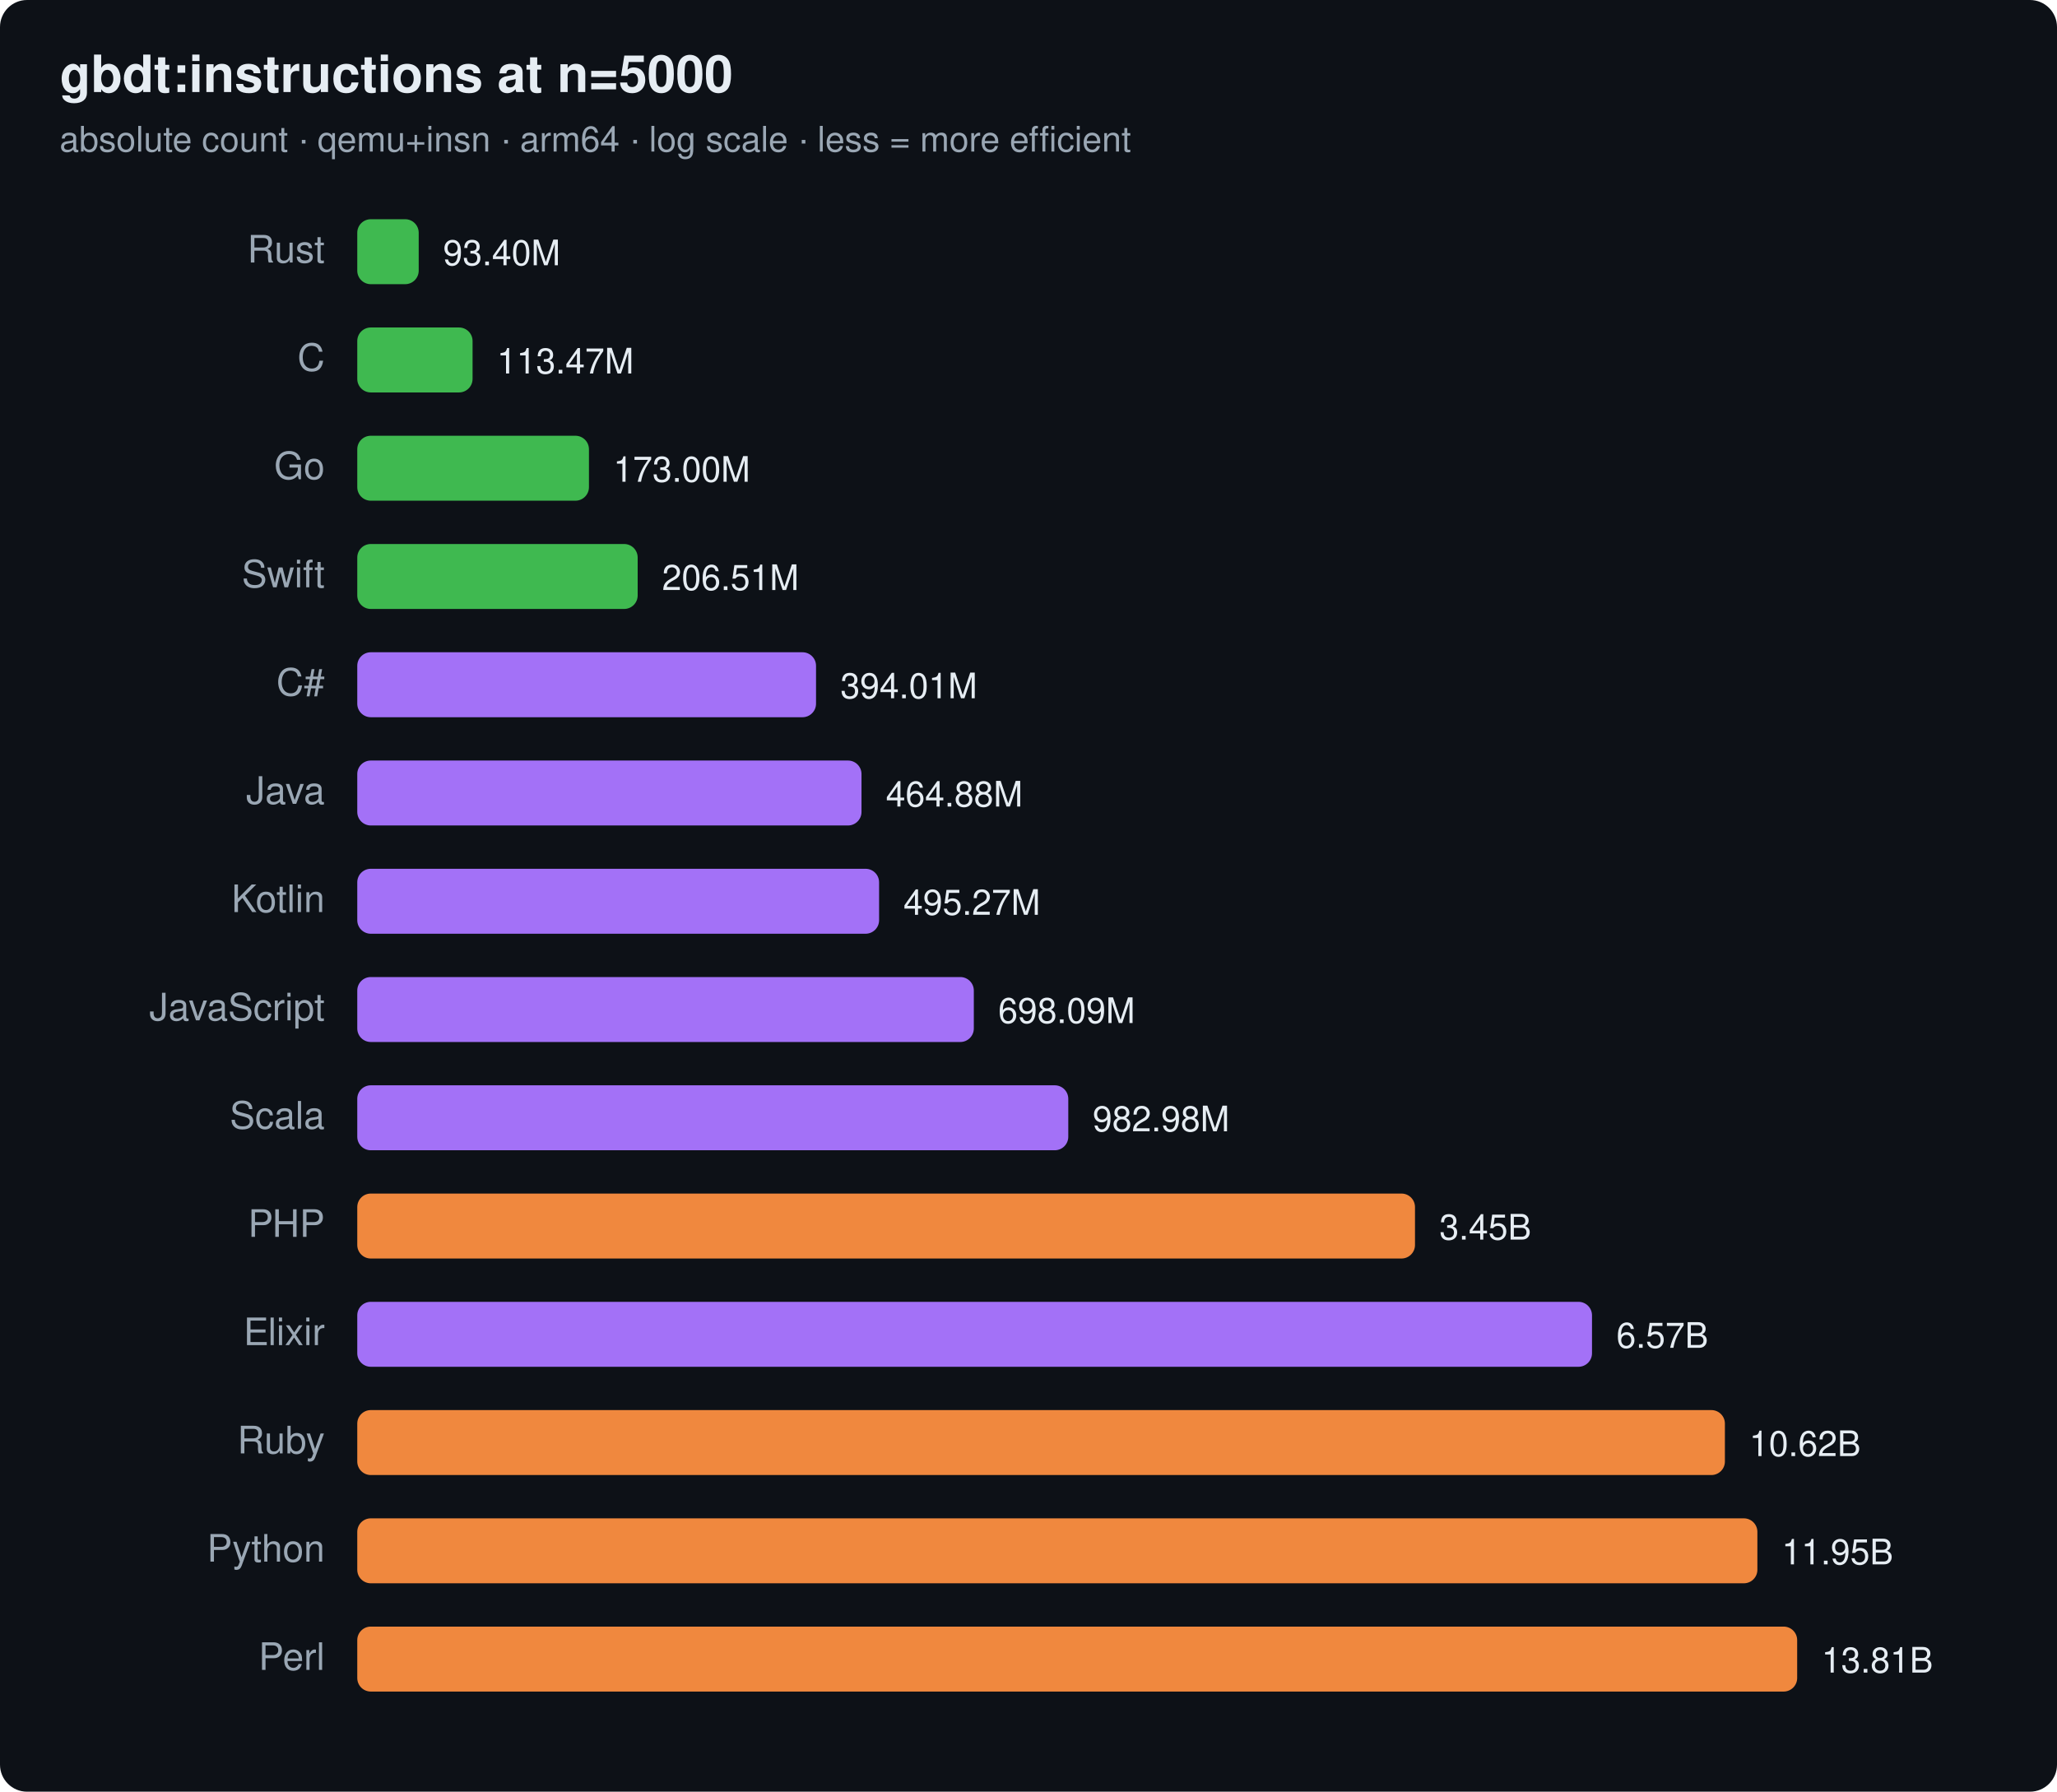
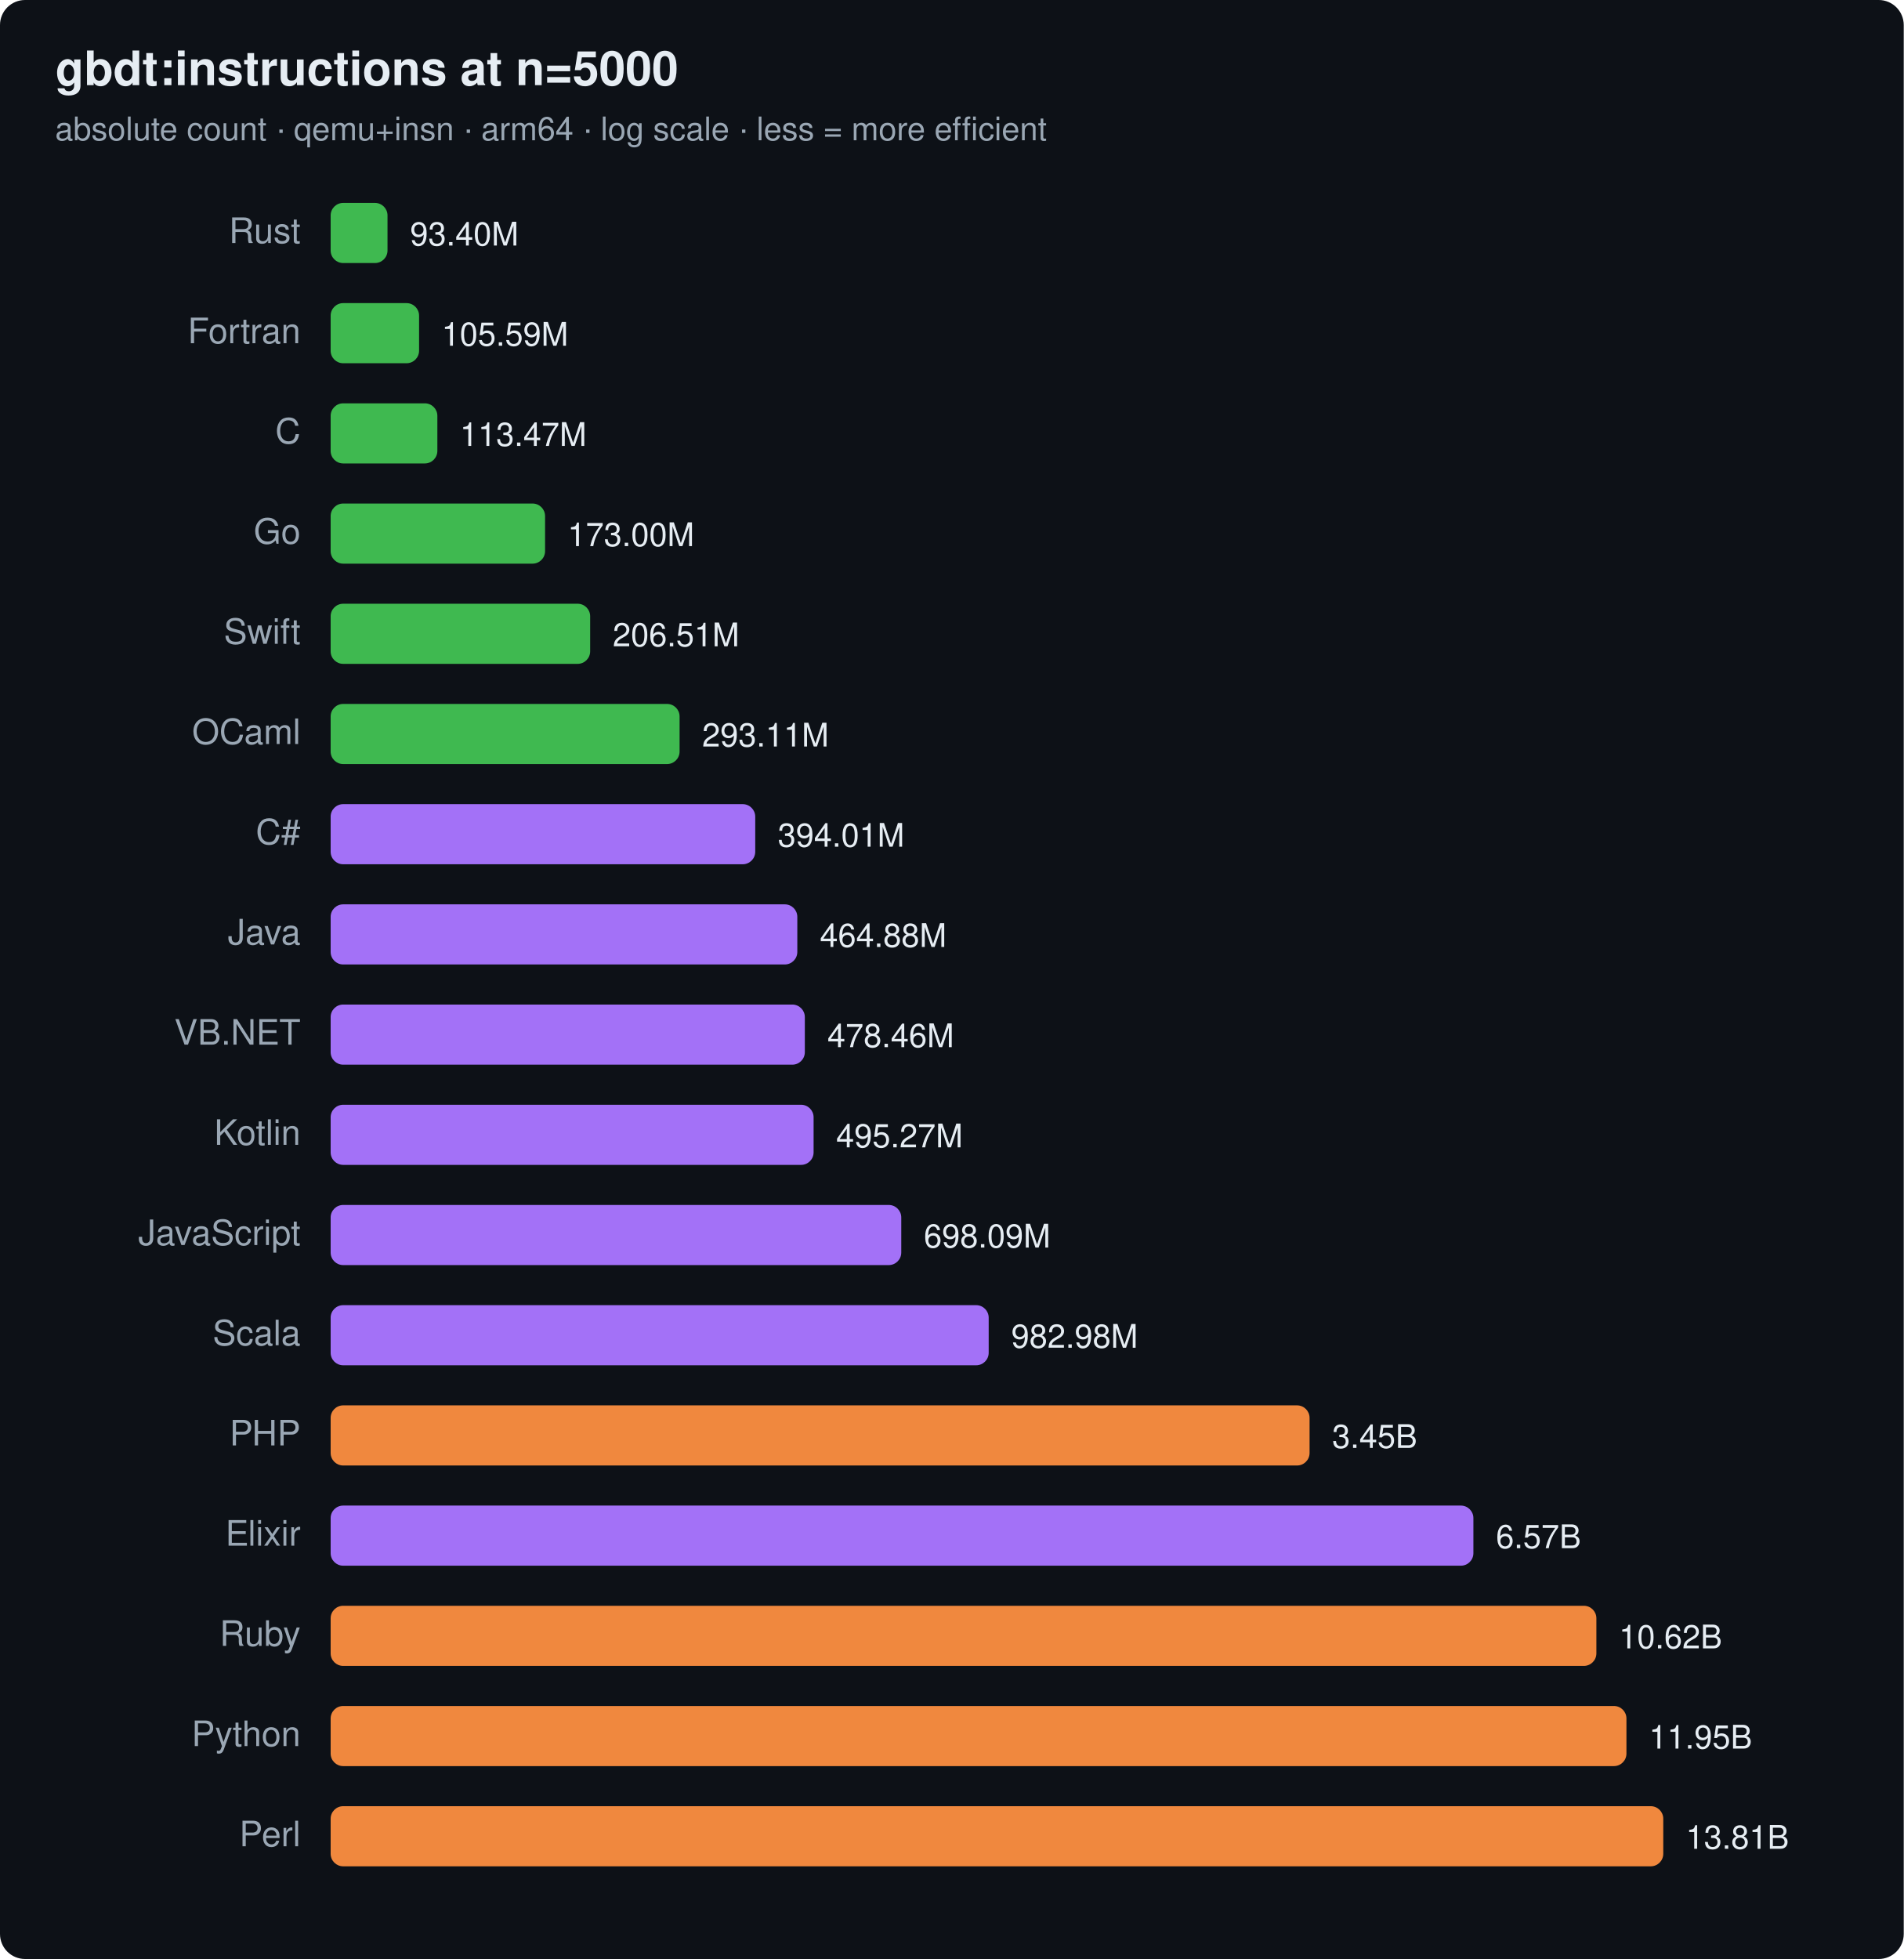
- <svg xmlns="http://www.w3.org/2000/svg" width="760" height="662" viewBox="0 0 760 662" font-family="ui-sans-serif,system-ui,Segoe UI,Helvetica,Arial">
-   <rect width="760" height="662" rx="10" fill="#0d1117" />
+ <svg xmlns="http://www.w3.org/2000/svg" width="760" height="782" viewBox="0 0 760 782" font-family="ui-sans-serif,system-ui,Segoe UI,Helvetica,Arial">
+   <rect width="760" height="782" rx="10" fill="#0d1117" />
  <text x="22" y="34" font-size="19" font-weight="700" fill="#e6edf3">gbdt:instructions at n=5000</text>
  <text x="22" y="56" font-size="13" fill="#9aa7b4">absolute count · qemu+insn · arm64 · log scale · less = more efficient</text>
  <text x="120" y="97" text-anchor="end" font-size="14" fill="#9aa7b4">Rust</text>
  <rect x="132" y="81" width="22.7" height="24" rx="5" fill="#3fb950" />
  <text x="163.7" y="98" font-size="13" fill="#e6edf3">93.40M</text>
-   <text x="120" y="137" text-anchor="end" font-size="14" fill="#9aa7b4">C</text>
-   <rect x="132" y="121" width="42.6" height="24" rx="5" fill="#3fb950" />
-   <text x="183.6" y="138" font-size="13" fill="#e6edf3">113.47M</text>
-   <text x="120" y="177" text-anchor="end" font-size="14" fill="#9aa7b4">Go</text>
-   <rect x="132" y="161" width="85.6" height="24" rx="5" fill="#3fb950" />
-   <text x="226.6" y="178" font-size="13" fill="#e6edf3">173.00M</text>
-   <text x="120" y="217" text-anchor="end" font-size="14" fill="#9aa7b4">Swift</text>
-   <rect x="132" y="201" width="103.6" height="24" rx="5" fill="#3fb950" />
-   <text x="244.6" y="218" font-size="13" fill="#e6edf3">206.51M</text>
-   <text x="120" y="257" text-anchor="end" font-size="14" fill="#9aa7b4">C#</text>
-   <rect x="132" y="241" width="169.5" height="24" rx="5" fill="#a371f7" />
-   <text x="310.5" y="258" font-size="13" fill="#e6edf3">394.01M</text>
-   <text x="120" y="297" text-anchor="end" font-size="14" fill="#9aa7b4">Java</text>
-   <rect x="132" y="281" width="186.3" height="24" rx="5" fill="#a371f7" />
-   <text x="327.3" y="298" font-size="13" fill="#e6edf3">464.88M</text>
-   <text x="120" y="337" text-anchor="end" font-size="14" fill="#9aa7b4">Kotlin</text>
-   <rect x="132" y="321" width="192.8" height="24" rx="5" fill="#a371f7" />
-   <text x="333.8" y="338" font-size="13" fill="#e6edf3">495.27M</text>
-   <text x="120" y="377" text-anchor="end" font-size="14" fill="#9aa7b4">JavaScript</text>
-   <rect x="132" y="361" width="227.8" height="24" rx="5" fill="#a371f7" />
-   <text x="368.8" y="378" font-size="13" fill="#e6edf3">698.09M</text>
-   <text x="120" y="417" text-anchor="end" font-size="14" fill="#9aa7b4">Scala</text>
-   <rect x="132" y="401" width="262.7" height="24" rx="5" fill="#a371f7" />
-   <text x="403.7" y="418" font-size="13" fill="#e6edf3">982.98M</text>
-   <text x="120" y="457" text-anchor="end" font-size="14" fill="#9aa7b4">PHP</text>
-   <rect x="132" y="441" width="390.8" height="24" rx="5" fill="#f0883e" />
-   <text x="531.8" y="458" font-size="13" fill="#e6edf3">3.45B</text>
-   <text x="120" y="497" text-anchor="end" font-size="14" fill="#9aa7b4">Elixir</text>
-   <rect x="132" y="481" width="456.2" height="24" rx="5" fill="#a371f7" />
-   <text x="597.2" y="498" font-size="13" fill="#e6edf3">6.57B</text>
-   <text x="120" y="537" text-anchor="end" font-size="14" fill="#9aa7b4">Ruby</text>
-   <rect x="132" y="521" width="505.3" height="24" rx="5" fill="#f0883e" />
-   <text x="646.3" y="538" font-size="13" fill="#e6edf3">10.62B</text>
-   <text x="120" y="577" text-anchor="end" font-size="14" fill="#9aa7b4">Python</text>
-   <rect x="132" y="561" width="517.3" height="24" rx="5" fill="#f0883e" />
-   <text x="658.3" y="578" font-size="13" fill="#e6edf3">11.95B</text>
-   <text x="120" y="617" text-anchor="end" font-size="14" fill="#9aa7b4">Perl</text>
-   <rect x="132" y="601" width="532.0" height="24" rx="5" fill="#f0883e" />
-   <text x="673.0" y="618" font-size="13" fill="#e6edf3">13.81B</text>
+   <text x="120" y="137" text-anchor="end" font-size="14" fill="#9aa7b4">Fortran</text>
+   <rect x="132" y="121" width="35.3" height="24" rx="5" fill="#3fb950" />
+   <text x="176.3" y="138" font-size="13" fill="#e6edf3">105.59M</text>
+   <text x="120" y="177" text-anchor="end" font-size="14" fill="#9aa7b4">C</text>
+   <rect x="132" y="161" width="42.6" height="24" rx="5" fill="#3fb950" />
+   <text x="183.6" y="178" font-size="13" fill="#e6edf3">113.47M</text>
+   <text x="120" y="217" text-anchor="end" font-size="14" fill="#9aa7b4">Go</text>
+   <rect x="132" y="201" width="85.6" height="24" rx="5" fill="#3fb950" />
+   <text x="226.6" y="218" font-size="13" fill="#e6edf3">173.00M</text>
+   <text x="120" y="257" text-anchor="end" font-size="14" fill="#9aa7b4">Swift</text>
+   <rect x="132" y="241" width="103.6" height="24" rx="5" fill="#3fb950" />
+   <text x="244.6" y="258" font-size="13" fill="#e6edf3">206.51M</text>
+   <text x="120" y="297" text-anchor="end" font-size="14" fill="#9aa7b4">OCaml</text>
+   <rect x="132" y="281" width="139.3" height="24" rx="5" fill="#3fb950" />
+   <text x="280.3" y="298" font-size="13" fill="#e6edf3">293.11M</text>
+   <text x="120" y="337" text-anchor="end" font-size="14" fill="#9aa7b4">C#</text>
+   <rect x="132" y="321" width="169.5" height="24" rx="5" fill="#a371f7" />
+   <text x="310.5" y="338" font-size="13" fill="#e6edf3">394.01M</text>
+   <text x="120" y="377" text-anchor="end" font-size="14" fill="#9aa7b4">Java</text>
+   <rect x="132" y="361" width="186.3" height="24" rx="5" fill="#a371f7" />
+   <text x="327.3" y="378" font-size="13" fill="#e6edf3">464.88M</text>
+   <text x="120" y="417" text-anchor="end" font-size="14" fill="#9aa7b4">VB.NET</text>
+   <rect x="132" y="401" width="189.3" height="24" rx="5" fill="#a371f7" />
+   <text x="330.3" y="418" font-size="13" fill="#e6edf3">478.46M</text>
+   <text x="120" y="457" text-anchor="end" font-size="14" fill="#9aa7b4">Kotlin</text>
+   <rect x="132" y="441" width="192.8" height="24" rx="5" fill="#a371f7" />
+   <text x="333.8" y="458" font-size="13" fill="#e6edf3">495.27M</text>
+   <text x="120" y="497" text-anchor="end" font-size="14" fill="#9aa7b4">JavaScript</text>
+   <rect x="132" y="481" width="227.8" height="24" rx="5" fill="#a371f7" />
+   <text x="368.8" y="498" font-size="13" fill="#e6edf3">698.09M</text>
+   <text x="120" y="537" text-anchor="end" font-size="14" fill="#9aa7b4">Scala</text>
+   <rect x="132" y="521" width="262.7" height="24" rx="5" fill="#a371f7" />
+   <text x="403.7" y="538" font-size="13" fill="#e6edf3">982.98M</text>
+   <text x="120" y="577" text-anchor="end" font-size="14" fill="#9aa7b4">PHP</text>
+   <rect x="132" y="561" width="390.8" height="24" rx="5" fill="#f0883e" />
+   <text x="531.8" y="578" font-size="13" fill="#e6edf3">3.45B</text>
+   <text x="120" y="617" text-anchor="end" font-size="14" fill="#9aa7b4">Elixir</text>
+   <rect x="132" y="601" width="456.2" height="24" rx="5" fill="#a371f7" />
+   <text x="597.2" y="618" font-size="13" fill="#e6edf3">6.57B</text>
+   <text x="120" y="657" text-anchor="end" font-size="14" fill="#9aa7b4">Ruby</text>
+   <rect x="132" y="641" width="505.3" height="24" rx="5" fill="#f0883e" />
+   <text x="646.3" y="658" font-size="13" fill="#e6edf3">10.62B</text>
+   <text x="120" y="697" text-anchor="end" font-size="14" fill="#9aa7b4">Python</text>
+   <rect x="132" y="681" width="517.3" height="24" rx="5" fill="#f0883e" />
+   <text x="658.3" y="698" font-size="13" fill="#e6edf3">11.95B</text>
+   <text x="120" y="737" text-anchor="end" font-size="14" fill="#9aa7b4">Perl</text>
+   <rect x="132" y="721" width="532.0" height="24" rx="5" fill="#f0883e" />
+   <text x="673.0" y="738" font-size="13" fill="#e6edf3">13.81B</text>
</svg>
